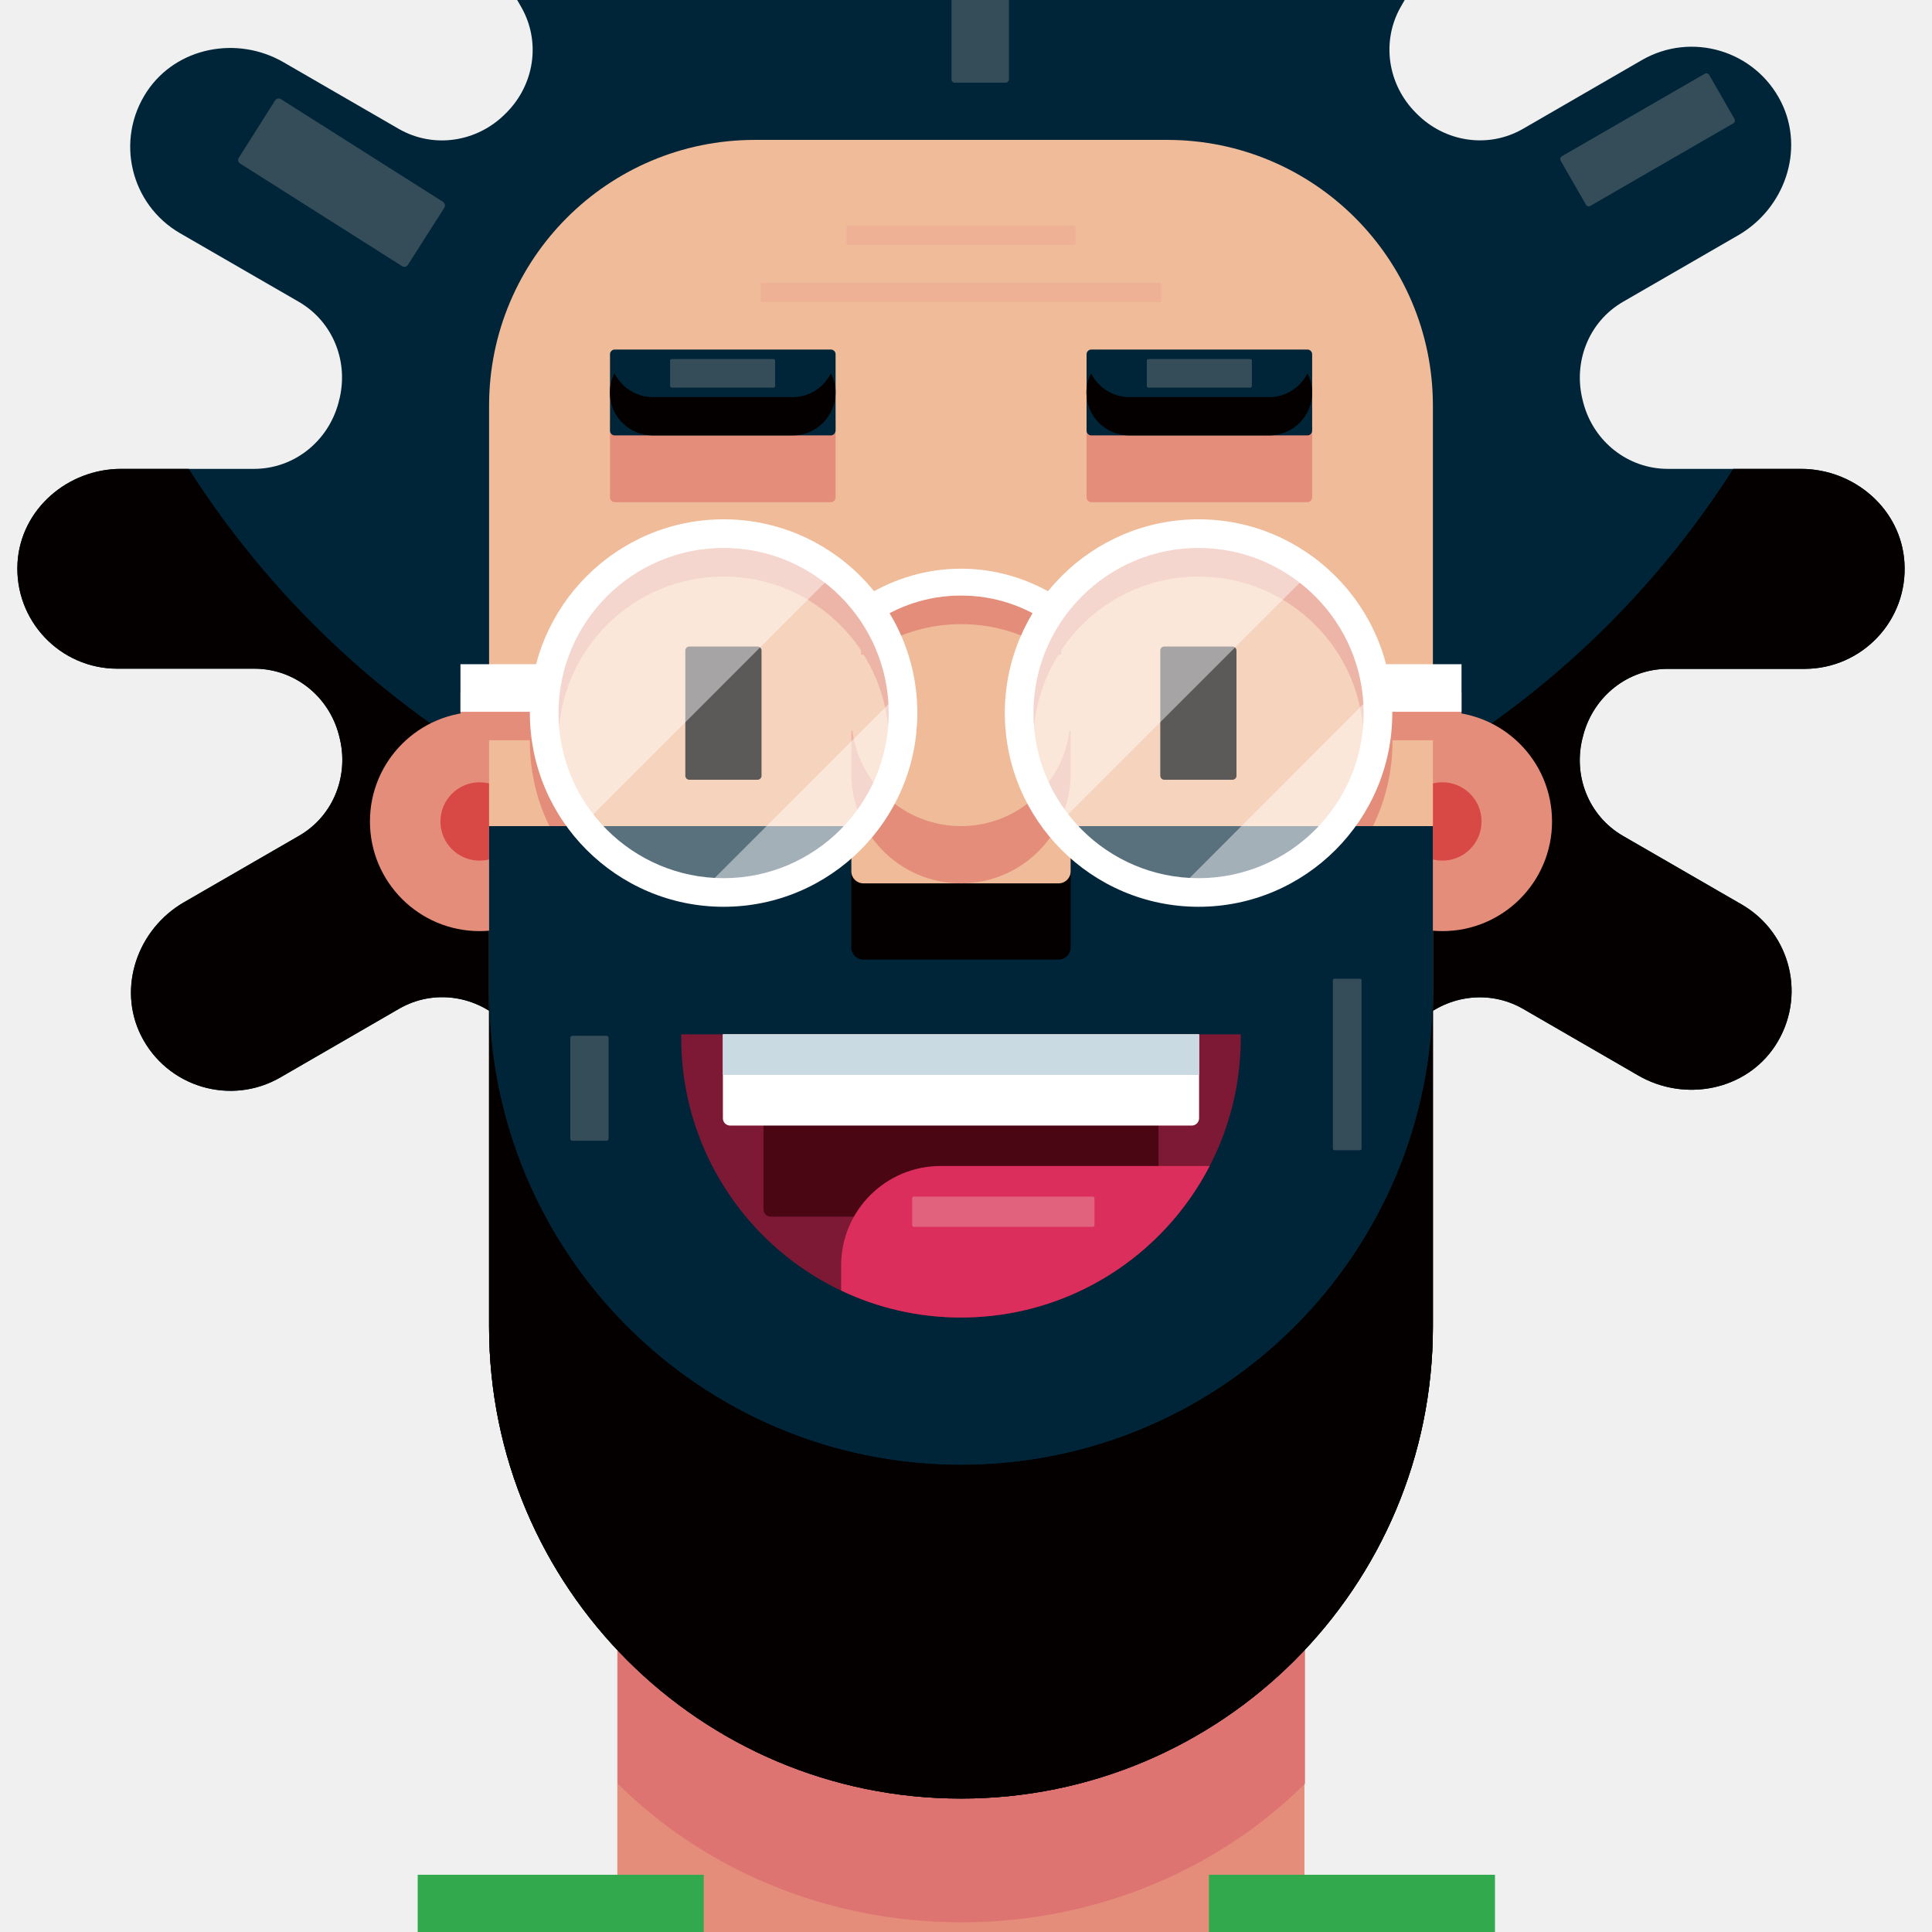
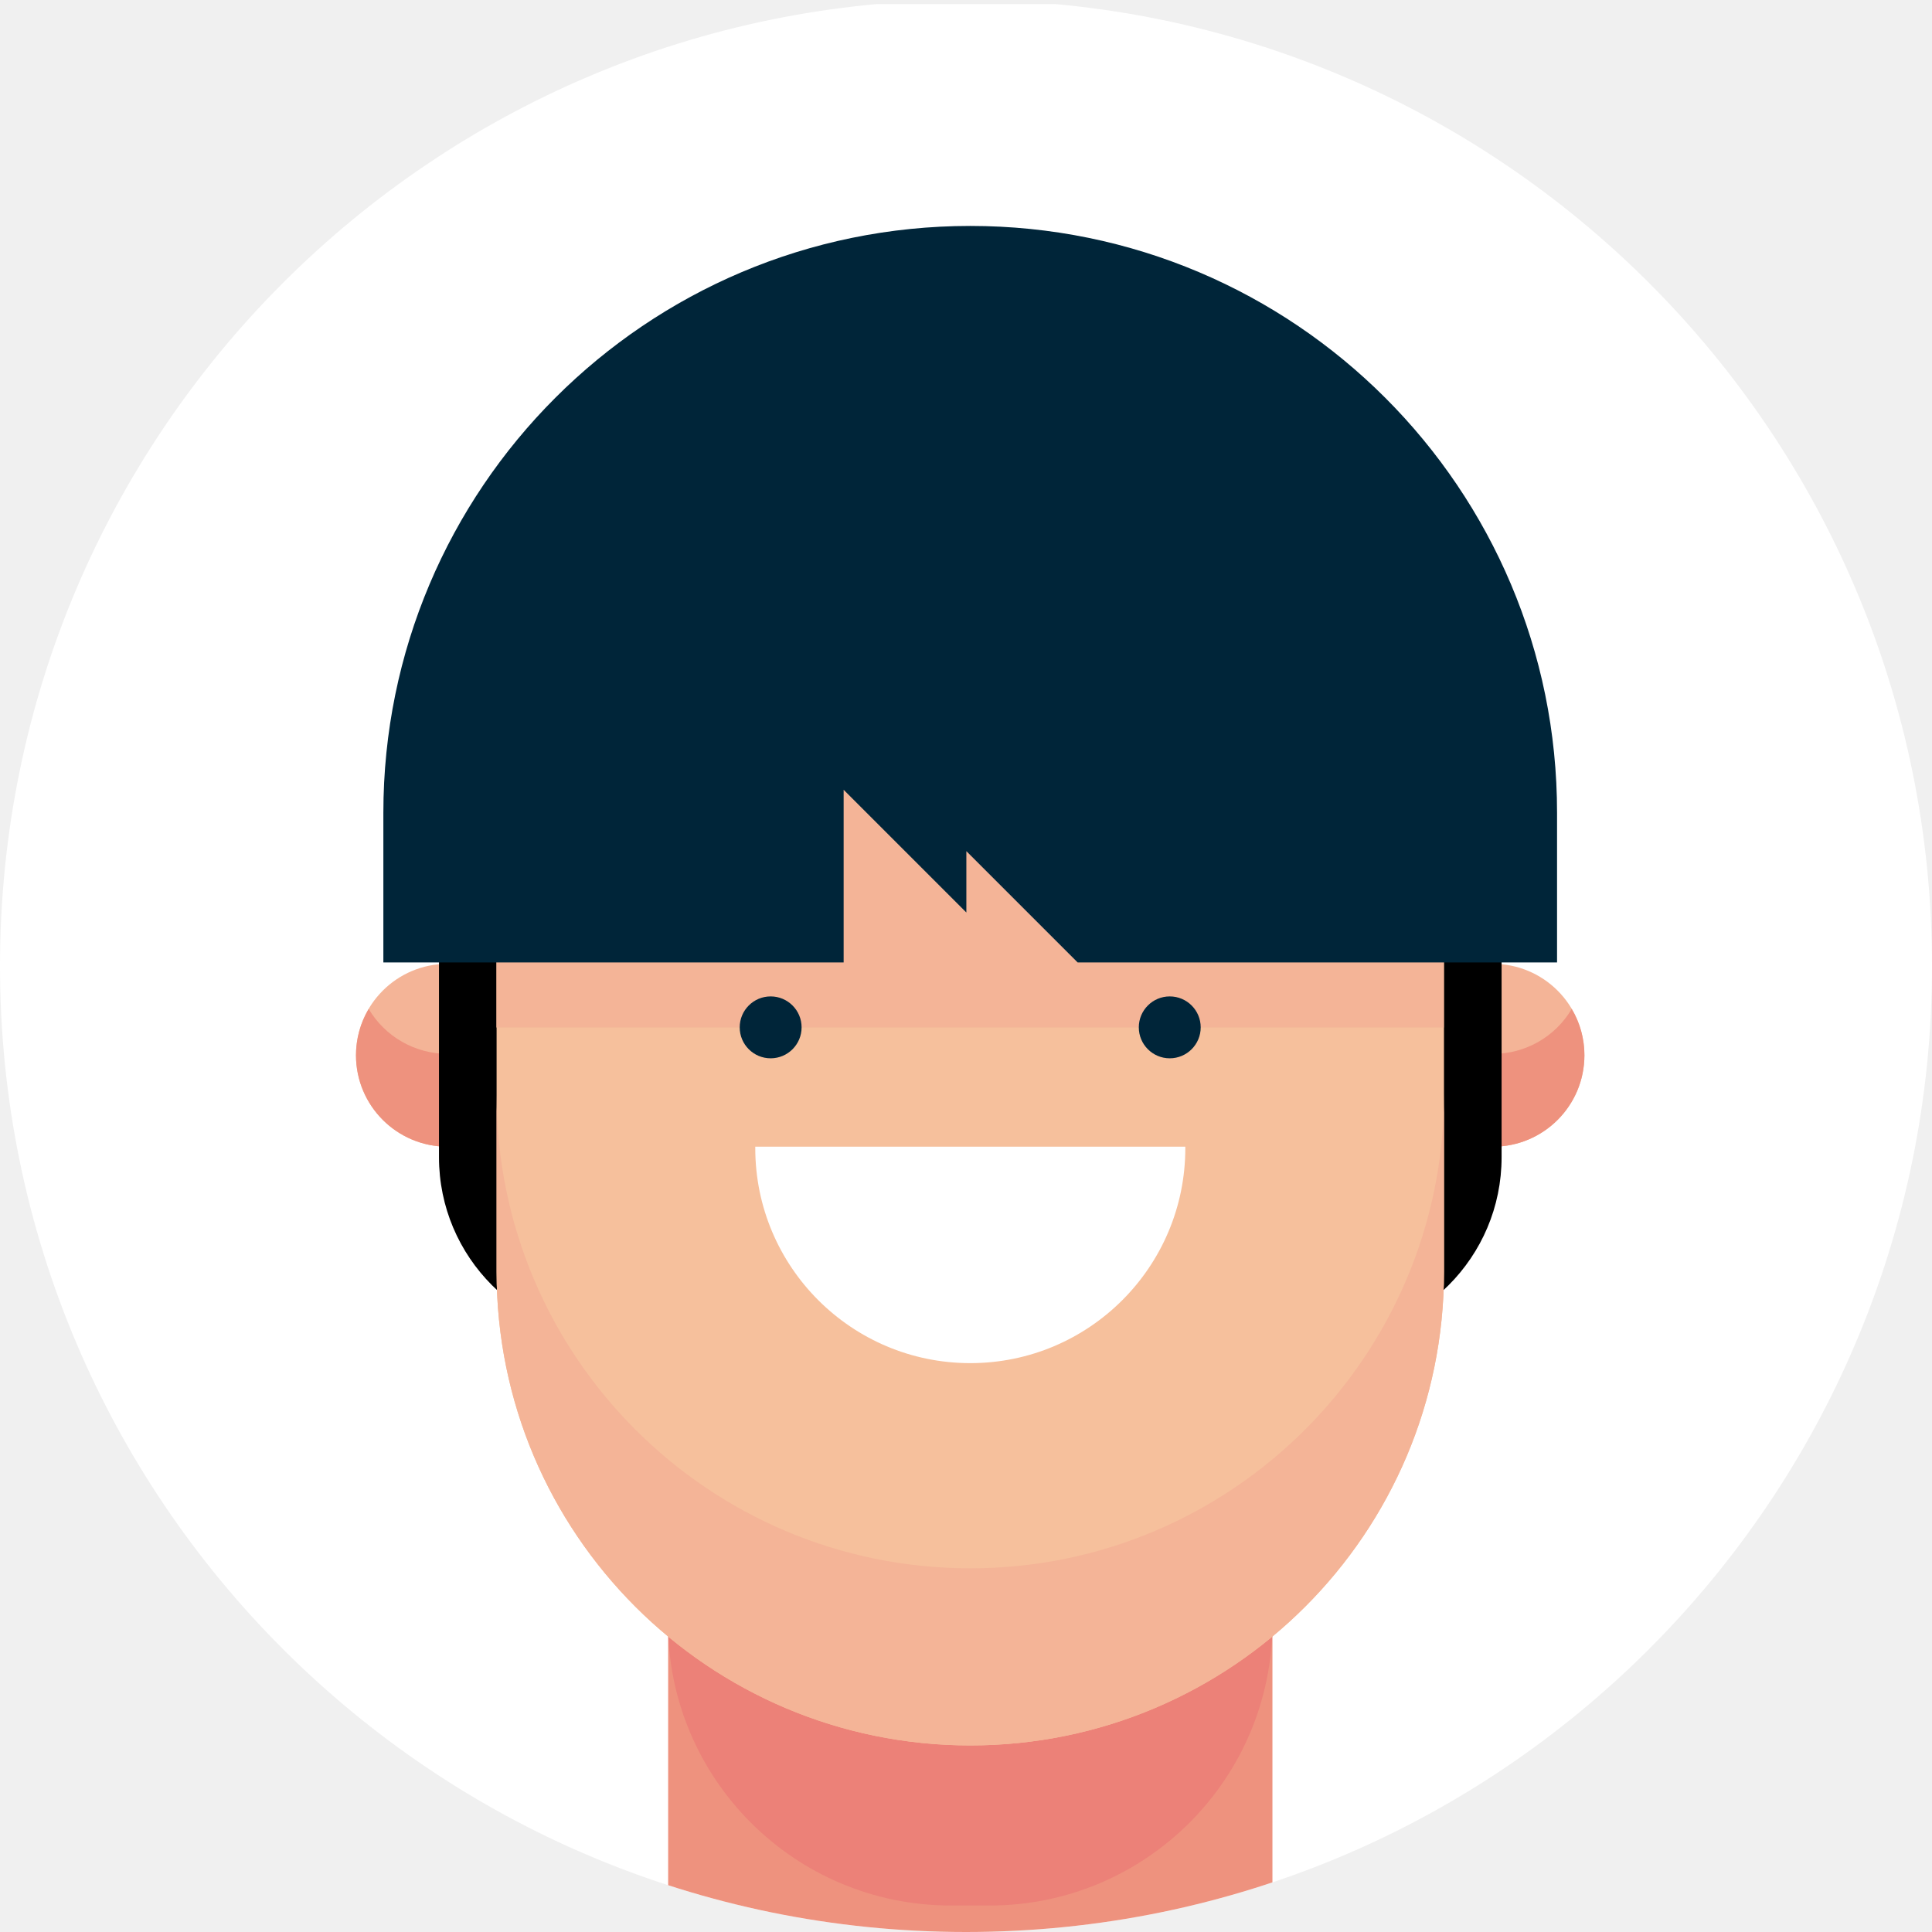
- <svg xmlns="http://www.w3.org/2000/svg" version="1.1" id="Layer_1" x="0px" y="0px" viewBox="0 0 1080 1080" style="enable-background:new 0 0 1080 1080;" xml:space="preserve">
-   <style type="text/css">
- 	.st0{fill:#E48D7A;}
- 	.st1{fill:#DE7472;}
- 	.st2{fill:#002438;}
- 	.st3{fill:#040000;}
- 	.st4{fill:#D84946;}
- 	.st5{fill:#F0BB98;}
- 	.st6{fill:#7D1934;}
- 	.st7{fill:#4B0614;}
- 	.st8{fill:#FFFFFF;}
- 	.st9{fill:#CADAE3;}
- 	.st10{fill:#DC2E5C;}
- 	.st11{fill:#E1627D;}
- 	.st12{opacity:0.35;fill:#FFFFFF;}
- 	.st13{opacity:0.45;}
- 	.st14{fill:#344D59;}
- 	.st15{fill:#EEB195;}
- 	.st16{fill:#33A94E;}
- </style>
-   <rect x="345.1" y="765.6" class="st0" width="384.1" height="357" />
-   <path class="st1" d="M696.2,850.8c-44.2,31.2-99.2,49.7-158.9,49.7c-59.7,0-114.7-18.5-158.9-49.7h-33.1v146.3  c48.1,47.7,116.3,77.5,192.1,77.5c75.7,0,144-29.8,192.1-77.5V850.8H696.2z" />
-   <path class="st2" d="M1064.6,314.5c-1.8-29.9-28-52.4-57.9-52.4h-74.4c-22.3,0-41.5-15.3-47.2-36.9c-0.1-0.3-0.1-0.5-0.2-0.8  c-5.8-21.6,3-44.5,22.4-55.7l64.4-37.2c25.9-15,37.3-47.6,24-74.4c-14.5-29-50.2-39.5-77.9-23.5l-66.4,38.4  c-19.4,11.2-43.6,7.5-59.4-8.4c-0.2-0.2-0.4-0.4-0.5-0.5c-15.8-15.8-19.5-40-8.4-59.4l37.3-64.5c15-25.9,8.5-59.9-16.4-76.4  c-27.1-17.9-63.2-9.1-79.2,18.6l-38.3,66.3c-11.2,19.4-34.1,28.3-55.7,22.4c-0.2-0.1-0.5-0.1-0.7-0.2c-21.6-5.8-36.9-24.9-36.9-47.2  v-74.4c0-29.9-22.6-56.1-52.4-57.9c-32.4-1.9-59.3,23.8-59.3,55.8v76.6c0,22.3-15.3,41.5-36.9,47.2c-0.2,0.1-0.5,0.1-0.7,0.2  c-21.6,5.8-44.5-3-55.7-22.4l-37.2-64.4c-15-25.9-47.6-37.3-74.4-24C247.4-126,237-90.3,253-62.6l38.3,66.4  c11.2,19.4,7.5,43.6-8.4,59.4c-0.2,0.2-0.4,0.4-0.5,0.5c-15.8,15.8-40,19.5-59.4,8.4l-64.5-37.3c-25.9-15-59.9-8.5-76.4,16.4  c-17.9,27.1-9.1,63.2,18.6,79.2l66.3,38.3c19.4,11.2,28.3,34.1,22.4,55.7c-0.1,0.3-0.1,0.5-0.2,0.8c-5.8,21.6-24.9,36.9-47.2,36.9  H67.7c-29.9,0-56.1,22.6-57.9,52.4c-1.9,32.4,23.8,59.3,55.8,59.3h76.6c22.3,0,41.5,15.3,47.2,36.9c0.1,0.3,0.1,0.5,0.2,0.8  c5.8,21.6-3,44.5-22.4,55.7l-64.4,37.2c-25.9,15-37.3,47.6-24,74.4c14.5,29,50.2,39.5,77.9,23.5l66.4-38.4  c19.4-11.2,43.6-7.5,59.4,8.4c0.2,0.2,0.4,0.4,0.5,0.5c9.1,9.1,14.1,20.9,14.7,33h479c0.6-12.1,5.6-23.9,14.7-33  c0.2-0.2,0.4-0.4,0.5-0.5c15.8-15.8,40-19.5,59.4-8.4l64.5,37.3c25.9,15,59.9,8.5,76.4-16.4c17.9-27.1,9.1-63.2-18.6-79.2  l-66.3-38.3c-19.4-11.2-28.3-34.1-22.4-55.7c0.1-0.3,0.1-0.5,0.2-0.8c5.8-21.6,24.9-36.9,47.2-36.9h76.6  C1040.9,373.8,1066.6,346.9,1064.6,314.5z" />
-   <path class="st3" d="M1064.6,314.5c-1.8-29.9-28-52.4-57.9-52.4h-37.8c-90.8,142.5-250.2,237-431.7,237s-340.9-94.5-431.7-237H67.7  c-29.9,0-56.1,22.6-57.9,52.4c-1.9,32.4,23.8,59.3,55.8,59.3h76.6c22.3,0,41.5,15.3,47.2,36.9c0.1,0.3,0.1,0.5,0.2,0.8  c5.8,21.6-3,44.5-22.4,55.7l-64.4,37.2c-25.9,15-37.3,47.6-24,74.4c14.5,29,50.2,39.5,77.9,23.5l66.4-38.4  c19.4-11.2,43.6-7.5,59.4,8.4c0.2,0.2,0.4,0.4,0.5,0.5c9.1,9.1,14.1,20.9,14.7,33h479c0.6-12.1,5.6-23.9,14.7-33  c0.2-0.2,0.4-0.4,0.5-0.5c15.8-15.8,40-19.5,59.4-8.4l64.5,37.3c25.9,15,59.9,8.5,76.4-16.4c17.9-27.1,9.1-63.2-18.6-79.2  l-66.3-38.3c-19.4-11.2-28.3-34.1-22.4-55.7c0.1-0.3,0.1-0.5,0.2-0.8c5.8-21.6,24.9-36.9,47.2-36.9h76.6  C1040.9,373.8,1066.6,346.9,1064.6,314.5z" />
-   <g>
-     <g>
-       <g>
-         <circle class="st0" cx="806.3" cy="459.2" r="61.3" />
+ <svg xmlns="http://www.w3.org/2000/svg" width="1080" height="1080" viewBox="0 0 1080 1080">
+   <defs>
+     <clipPath id="clip-path">
+       <circle id="椭圆_129" data-name="椭圆 129" cx="540" cy="540" r="540" transform="translate(1 -2.3)" />
+     </clipPath>
+     <clipPath id="clip-path-2">
+       <circle id="椭圆_130" data-name="椭圆 130" cx="540" cy="540" r="540" transform="translate(-2.3 1.1)" />
+     </clipPath>
+   </defs>
+   <g id="face_2" transform="translate(2.3 -1.1)">
+     <g id="组_372" data-name="组 372" transform="translate(-3.3 3.4)" clip-path="url(#clip-path)">
+       <rect id="矩形_294" data-name="矩形 294" width="1084.6" height="1082.3" fill="#fff" />
+     </g>
+     <g id="组_377" data-name="组 377" clip-path="url(#clip-path-2)">
+       <g id="组_373" data-name="组 373">
+         <path id="路径_835" data-name="路径 835" d="M832.3,642.1H247.8A51.128,51.128,0,0,1,196.7,591h0a51.128,51.128,0,0,1,51.1-51.1H832.3A51.128,51.128,0,0,1,883.4,591h0A51.128,51.128,0,0,1,832.3,642.1Z" fill="#f4b497" />
+         <path id="路径_836" data-name="路径 836" d="M832.3,590.2H247.8a51.167,51.167,0,0,1-44-25.1,50.812,50.812,0,0,0-7.1,25.9h0a51.128,51.128,0,0,0,51.1,51.1H832.3A51.128,51.128,0,0,0,883.4,591h0a50.541,50.541,0,0,0-7.1-25.9A50.919,50.919,0,0,1,832.3,590.2Z" fill="#ee927e" />
      </g>
-       <g>
-         <circle class="st4" cx="806.3" cy="459.2" r="21.9" />
+       <path id="路径_837" data-name="路径 837" d="M735.9,749.2H344.3A101.189,101.189,0,0,1,243.1,648V488.7h594V648A101.189,101.189,0,0,1,735.9,749.2Z" />
+       <rect id="矩形_295" data-name="矩形 295" width="337.8" height="441.5" transform="translate(371.2 720.6)" fill="#ee927e" />
+       <path id="路径_838" data-name="路径 838" d="M550.8,1066.3H529.3A158.163,158.163,0,0,1,371.1,908.1V755.2H709V908.1A158.163,158.163,0,0,1,550.8,1066.3Z" fill="#ec8178" />
+       <path id="路径_839" data-name="路径 839" d="M540.1,976.8h0c-146.2,0-264.8-118.5-264.8-264.8V430.7c0-146.2,118.5-264.8,264.8-264.8h0c146.2,0,264.8,118.5,264.8,264.8V712C804.8,858.2,686.3,976.8,540.1,976.8Z" fill="#f6c09c" />
+       <path id="路径_840" data-name="路径 840" d="M804.8,575.5V430.7c0-146.2-118.5-264.8-264.8-264.8h0c-146.2,0-264.8,118.5-264.8,264.8V575.5Z" fill="#f4b497" />
+       <path id="路径_841" data-name="路径 841" d="M540.1,877.8h0c-146.2,0-264.8-118.5-264.8-264.8v99c0,146.2,118.5,264.8,264.8,264.8h0c146.2,0,264.8-118.5,264.8-264.8V613C804.8,759.2,686.3,877.8,540.1,877.8Z" fill="#f4b497" />
+       <rect id="矩形_296" data-name="矩形 296" width="443.1" height="103.7" transform="translate(318.5 1108.7)" fill="#0980b7" />
+       <g id="组_376" data-name="组 376">
+         <g id="组_374" data-name="组 374">
+           <path id="路径_842" data-name="路径 842" d="M445.8,575.4a17.3,17.3,0,1,1-17.3-17.3A17.306,17.306,0,0,1,445.8,575.4Z" fill="#002539" />
+         </g>
+         <g id="组_375" data-name="组 375">
+           <path id="路径_843" data-name="路径 843" d="M668.9,575.4a17.3,17.3,0,1,1-17.3-17.3A17.306,17.306,0,0,1,668.9,575.4Z" fill="#002539" />
+         </g>
      </g>
-     </g>
-     <g>
-       <g>
-         <circle class="st0" cx="268.1" cy="459.2" r="61.3" />
-       </g>
-       <g>
-         <circle class="st4" cx="268.1" cy="459.2" r="21.9" />
-       </g>
+       <path id="路径_844" data-name="路径 844" d="M419.9,642.1v.8a120.2,120.2,0,1,0,240.4,0v-.8Z" fill="#fff" />
+       <path id="路径_845" data-name="路径 845" d="M540.1,127.4h0C358.9,127.4,212,274.3,212,455.5v83.6H469.3V442.6l68.6,68.6V476.9l62.2,62.2h268V455.5C868.2,274.3,721.3,127.4,540.1,127.4Z" fill="#002539" />
    </g>
  </g>
-   <g>
-     <path class="st5" d="M652.4,893.5H422c-82.1,0-148.6-66.5-148.6-148.6V226.8c0-82.1,66.5-148.6,148.6-148.6h230.4   c82.1,0,148.6,66.5,148.6,148.6v518.1C801,826.9,734.5,893.5,652.4,893.5z" />
-   </g>
-   <path class="st0" d="M817,387.2h-42.4c-12.2-46.5-54.4-81-104.7-81c-33.3,0-63.1,15.1-83,38.9c-14.9-7.8-31.8-12.2-49.7-12.2  c-17.9,0-34.8,4.5-49.7,12.2c-19.9-23.7-49.7-38.9-83-38.9c-50.3,0-92.5,34.5-104.7,81h-42.4v26.6h38.8c0,0.2,0,0.4,0,0.7  c0,59.7,48.6,108.3,108.3,108.3c59.7,0,108.3-48.6,108.3-108.3c0-20.6-5.9-39.8-15.9-56.2c12.2-6,25.9-9.4,40.4-9.4  c14.5,0,28.2,3.4,40.4,9.4c-10,16.4-15.9,35.6-15.9,56.2c0,59.7,48.6,108.3,108.3,108.3c59.7,0,108.3-48.6,108.3-108.3  c0-0.2,0-0.4,0-0.7H817V387.2z M404.5,506.9c-50.9,0-92.3-41.4-92.3-92.3s41.4-92.3,92.3-92.3c32,0,60.2,16.4,76.8,41.2v2.5h1.5  c8.8,14.1,14,30.8,14,48.6C496.8,465.4,455.4,506.9,404.5,506.9z M670,506.9c-50.9,0-92.3-41.4-92.3-92.3c0-17.9,5.2-34.5,14-48.6  h1.5v-2.5c16.6-24.8,44.8-41.2,76.8-41.2c50.9,0,92.3,41.4,92.3,92.3S720.8,506.9,670,506.9z" />
-   <g>
-     <path class="st2" d="M273.4,461.8v279.8c0,145.7,118.1,263.8,263.8,263.8S801,887.3,801,741.6V461.8H273.4z" />
-   </g>
-   <path class="st3" d="M591.8,536.4H482.6c-3.7,0-6.7-3-6.7-6.7v-67.9h122.6v67.9C598.5,533.4,595.5,536.4,591.8,536.4z" />
-   <g>
-     <path class="st3" d="M537.2,818.9L537.2,818.9c-145.7,0-263.8-118.1-263.8-263.8v186.5c0,145.7,118.1,263.8,263.8,263.8l0,0   c145.7,0,263.8-118.1,263.8-263.8V555.1C801,700.8,682.9,818.9,537.2,818.9z" />
-   </g>
-   <g>
-     <path class="st3" d="M423.4,435.9h-38c-1.3,0-2.3-1-2.3-2.3v-69.9c0-1.3,1-2.3,2.3-2.3l38,0c1.3,0,2.3,1,2.3,2.3v69.9   C425.8,434.8,424.7,435.9,423.4,435.9z" />
-     <path class="st3" d="M688.9,435.9h-38c-1.3,0-2.3-1-2.3-2.3v-69.9c0-1.3,1-2.3,2.3-2.3h38c1.3,0,2.3,1,2.3,2.3v69.9   C691.3,434.8,690.2,435.9,688.9,435.9z" />
-   </g>
-   <g>
-     <path class="st6" d="M380.8,578.2c0,0.6,0,1.3,0,1.9c0,86.4,70,156.4,156.4,156.4s156.4-70,156.4-156.4c0-0.6,0-1.3,0-1.9H380.8z" />
-     <path class="st7" d="M643.6,680.1H430.8c-2.2,0-4-1.8-4-4v-65.6c0-2.2,1.8-4,4-4h212.8c2.2,0,4,1.8,4,4l0,65.6   C647.7,678.3,645.9,680.1,643.6,680.1z" />
-     <g>
-       <path class="st8" d="M666.2,629.2h-258c-2.3,0-4.1-1.8-4.1-4.1v-46.9h266.2v46.9C670.3,627.3,668.5,629.2,666.2,629.2z" />
-       <rect x="404.1" y="578.2" class="st9" width="266.2" height="22.7" />
-     </g>
-     <path class="st10" d="M676.2,651.8H525.8c-30.7,0-55.6,24.9-55.6,55.6v14c20.3,9.7,43,15.1,67,15.1   C597.7,736.5,650.2,702.1,676.2,651.8z" />
-     <path class="st11" d="M610.9,685.8H510.8c-0.5,0-0.9-0.4-0.9-0.9v-15.1c0-0.5,0.4-0.9,0.9-0.9h100.1c0.5,0,0.9,0.4,0.9,0.9v15.1   C611.8,685.4,611.4,685.8,610.9,685.8z" />
-   </g>
-   <path class="st5" d="M591.8,493.8H482.6c-3.7,0-6.7-3-6.7-6.7v-78.6h122.6v78.6C598.5,490.8,595.5,493.8,591.8,493.8z" />
-   <path class="st0" d="M537.2,461.8L537.2,461.8c-31.1,0-56.8-23.2-60.7-53.3h-0.6v24c0,33.8,27.4,61.3,61.3,61.3l0,0  c33.8,0,61.3-27.4,61.3-61.3v-24h-0.6C594,438.6,568.3,461.8,537.2,461.8z" />
-   <g>
-     <g>
-       <circle class="st12" cx="669.9" cy="398.6" r="100.3" />
-       <g class="st13">
-         <path class="st8" d="M669.9,298.3c-55.4,0-100.3,44.9-100.3,100.3c0,23.6,8.2,45.2,21.8,62.3L732.3,320     C715.2,306.4,693.5,298.3,669.9,298.3z" />
-         <path class="st8" d="M770.2,398.6c0-4.2-0.3-8.3-0.8-12.3L657.7,498.1c4,0.5,8.1,0.8,12.3,0.8C725.3,498.9,770.2,454,770.2,398.6     z" />
-       </g>
-     </g>
-     <g>
-       <circle class="st12" cx="404.5" cy="398.6" r="100.3" />
-       <g class="st13">
-         <path class="st8" d="M404.5,298.3c-55.4,0-100.3,44.9-100.3,100.3c0,23.6,8.2,45.2,21.8,62.3L466.8,320     C449.7,306.4,428,298.3,404.5,298.3z" />
-         <path class="st8" d="M504.8,398.6c0-4.2-0.3-8.3-0.8-12.3L392.2,498.1c4,0.5,8.1,0.8,12.3,0.8C459.9,498.9,504.8,454,504.8,398.6     z" />
-       </g>
-     </g>
-   </g>
-   <g>
-     <g>
-       <path class="st8" d="M670,506.9c-59.7,0-108.3-48.6-108.3-108.3S610.2,290.3,670,290.3c59.7,0,108.3,48.6,108.3,108.3    S729.7,506.9,670,506.9z M670,306.3c-50.9,0-92.3,41.4-92.3,92.3s41.4,92.3,92.3,92.3c50.9,0,92.3-41.4,92.3-92.3    S720.8,306.3,670,306.3z" />
-       <path class="st8" d="M404.5,506.9c-59.7,0-108.3-48.6-108.3-108.3s48.6-108.3,108.3-108.3c59.7,0,108.3,48.6,108.3,108.3    S464.2,506.9,404.5,506.9z M404.5,306.3c-50.9,0-92.3,41.4-92.3,92.3s41.4,92.3,92.3,92.3c50.9,0,92.3-41.4,92.3-92.3    S455.4,306.3,404.5,306.3z" />
-     </g>
-     <g>
-       <rect x="257.4" y="371.3" class="st8" width="48" height="26.6" />
-       <rect x="769" y="371.3" class="st8" width="48" height="26.6" />
-     </g>
-     <path class="st8" d="M484.8,348.9h2.5c14.1-10,31.3-16,49.9-16c18.6,0,35.8,5.9,49.9,16h2.5v-16.2c-15.3-9.3-33.2-14.8-52.4-14.8   c-19.2,0-37.1,5.5-52.4,14.8V348.9z" />
-   </g>
-   <g>
-     <g>
-       <path class="st0" d="M464.4,280.7H343.6c-1.4,0-2.6-1.2-2.6-2.6v-42.7c0-1.4,1.2-2.6,2.6-2.6h120.9c1.4,0,2.6,1.2,2.6,2.6l0,42.7    C467,279.5,465.9,280.7,464.4,280.7z" />
-       <path class="st2" d="M464.4,243.4H343.6c-1.4,0-2.6-1.2-2.6-2.6V198c0-1.4,1.2-2.6,2.6-2.6h120.9c1.4,0,2.6,1.2,2.6,2.6v42.7    C467,242.2,465.9,243.4,464.4,243.4z" />
-       <path class="st3" d="M443.1,222h-78.2c-9.4,0-17.4-5.5-21.4-13.3c-1.6,3.2-2.6,6.8-2.6,10.7v0c0,13.2,10.7,24,24,24h78.2    c13.2,0,24-10.7,24-24v0c0-3.8-1-7.4-2.6-10.7C460.5,216.6,452.5,222,443.1,222z" />
-       <path class="st14" d="M432.4,216.7h-56.9c-0.5,0-0.9-0.4-0.9-0.9v-14.2c0-0.5,0.4-0.9,0.9-0.9h56.9c0.5,0,0.9,0.4,0.9,0.9v14.2    C433.3,216.3,432.9,216.7,432.4,216.7z" />
-     </g>
-     <g>
-       <path class="st0" d="M730.9,280.7H610c-1.4,0-2.6-1.2-2.6-2.6v-42.7c0-1.4,1.2-2.6,2.6-2.6h120.9c1.4,0,2.6,1.2,2.6,2.6V278    C733.5,279.5,732.3,280.7,730.9,280.7z" />
-       <path class="st2" d="M730.9,243.4H610c-1.4,0-2.6-1.2-2.6-2.6V198c0-1.4,1.2-2.6,2.6-2.6h120.9c1.4,0,2.6,1.2,2.6,2.6v42.7    C733.5,242.2,732.3,243.4,730.9,243.4z" />
-       <path class="st3" d="M709.5,222h-78.2c-9.4,0-17.4-5.5-21.4-13.3c-1.6,3.2-2.6,6.8-2.6,10.7v0c0,13.2,10.7,24,24,24h78.2    c13.2,0,24-10.7,24-24v0c0-3.8-1-7.4-2.6-10.7C726.9,216.6,718.9,222,709.5,222z" />
-       <path class="st14" d="M698.9,216.7H642c-0.5,0-0.9-0.4-0.9-0.9v-14.2c0-0.5,0.4-0.9,0.9-0.9h56.9c0.5,0,0.9,0.4,0.9,0.9v14.2    C699.7,216.3,699.3,216.7,698.9,216.7z" />
-     </g>
-   </g>
-   <path class="st15" d="M648.5,168.8H425.9c-0.3,0-0.6-0.3-0.6-0.6v-9.5c0-0.3,0.3-0.6,0.6-0.6h222.6c0.3,0,0.6,0.3,0.6,0.6l0,9.5  C649.1,168.5,648.8,168.8,648.5,168.8z" />
-   <path class="st15" d="M600.6,136.8H473.8c-0.3,0-0.6-0.3-0.6-0.6v-9.5c0-0.3,0.3-0.6,0.6-0.6h126.7c0.3,0,0.6,0.3,0.6,0.6v9.5  C601.2,136.5,600.9,136.8,600.6,136.8z" />
-   <path class="st14" d="M562.2,46.2h-28.5c-1,0-1.8-0.8-1.8-1.8v-199c0-1,0.8-1.8,1.8-1.8h28.5c1,0,1.8,0.8,1.8,1.8v199  C563.9,45.4,563.2,46.2,562.2,46.2z" />
-   <path class="st14" d="M248.4,116.1L228,148.1c-0.7,1.1-2.1,1.4-3.2,0.7l-90.6-57.4c-1.1-0.7-1.4-2.1-0.7-3.2l20.3-32.1  c0.7-1.1,2.1-1.4,3.2-0.7l90.6,57.4C248.7,113.5,249,115,248.4,116.1z" />
-   <path class="st14" d="M886.6,114.5l-14.2-24.7c-0.5-0.8-0.2-1.9,0.6-2.4l80-46.2c0.8-0.5,1.9-0.2,2.4,0.6l14.2,24.7  c0.5,0.8,0.2,1.9-0.6,2.4l-80,46.2C888.1,115.6,887,115.3,886.6,114.5z" />
-   <path class="st14" d="M760.2,643H746c-0.5,0-0.9-0.4-0.9-0.9V548c0-0.5,0.4-0.9,0.9-0.9h14.2c0.5,0,0.9,0.4,0.9,0.9v94.2  C761.1,642.6,760.7,643,760.2,643z" />
-   <path class="st14" d="M339,637.7h-19c-0.6,0-1.2-0.5-1.2-1.2v-56.3c0-0.6,0.5-1.2,1.2-1.2h19c0.6,0,1.2,0.5,1.2,1.2v56.3  C340.1,637.2,339.6,637.7,339,637.7z" />
-   <rect x="233.5" y="1048" class="st16" width="159.9" height="74.6" />
-   <rect x="675.8" y="1048" class="st16" width="159.9" height="74.6" />
-   <g>
-     <path class="st3" d="M537.2,818.9L537.2,818.9c-145.7,0-263.8-118.1-263.8-263.8v186.5c0,145.7,118.1,263.8,263.8,263.8l0,0   c145.7,0,263.8-118.1,263.8-263.8V555.1C801,700.8,682.9,818.9,537.2,818.9z" />
-   </g>
</svg>
